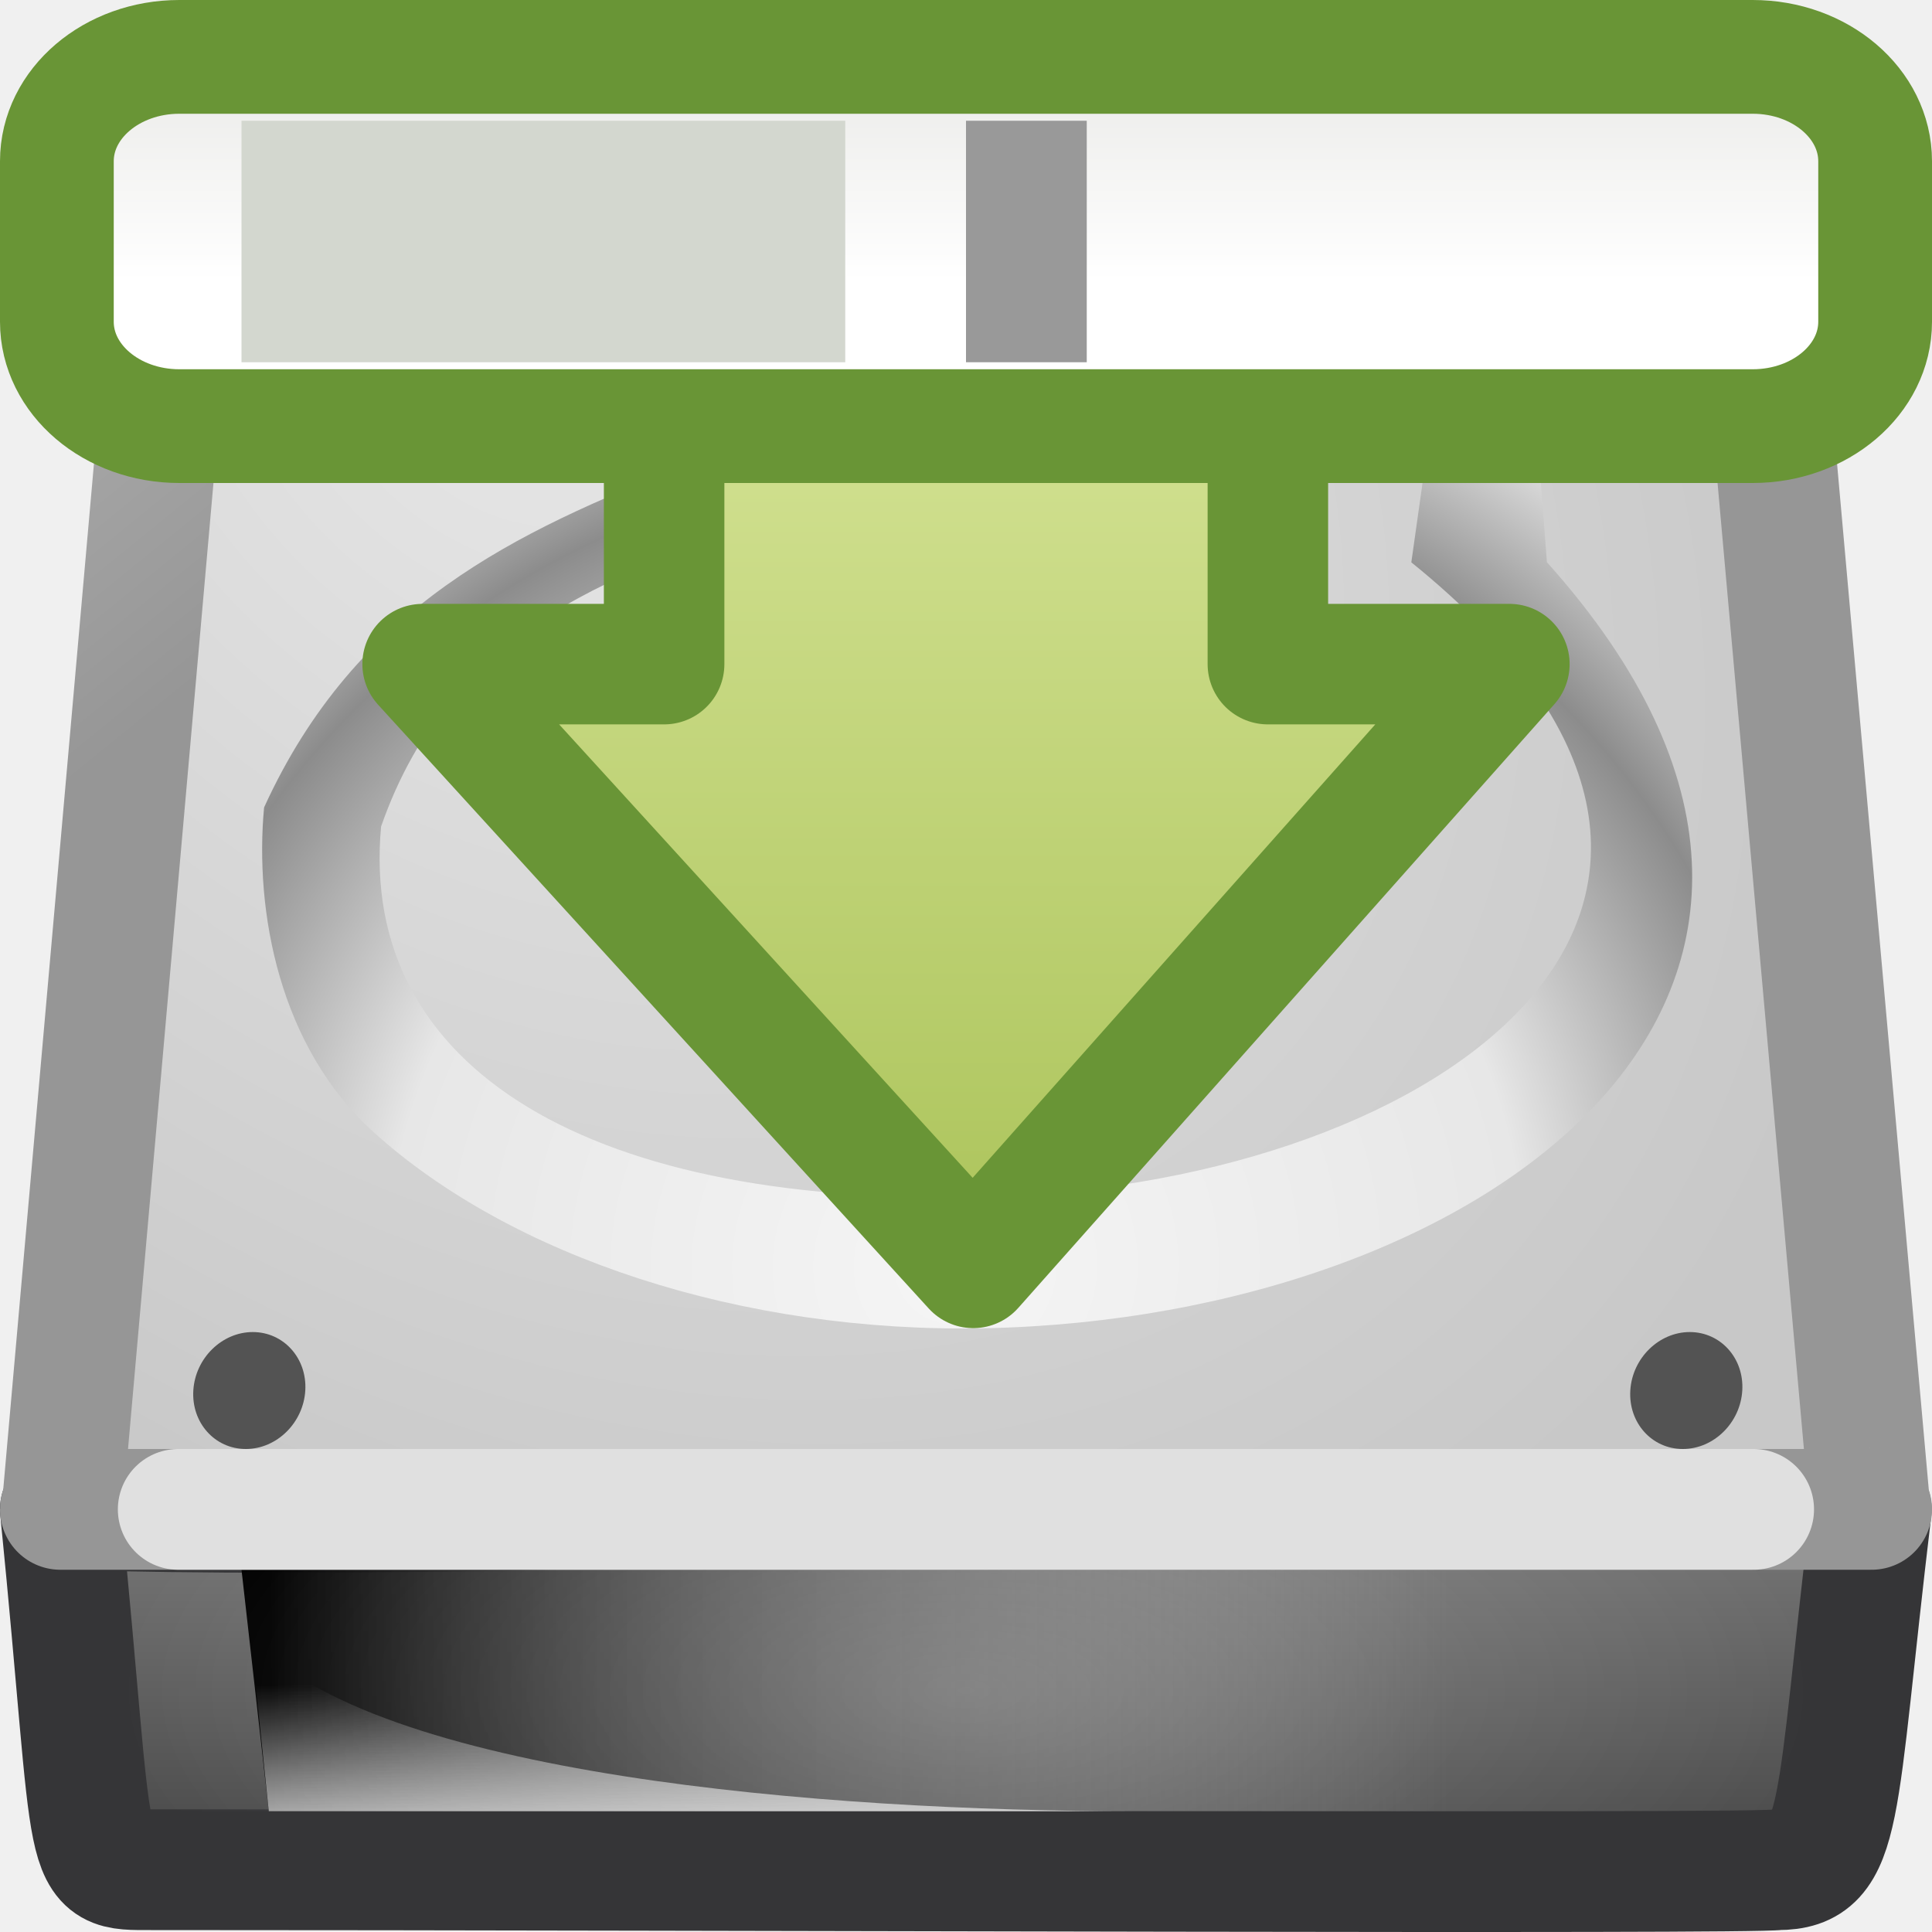
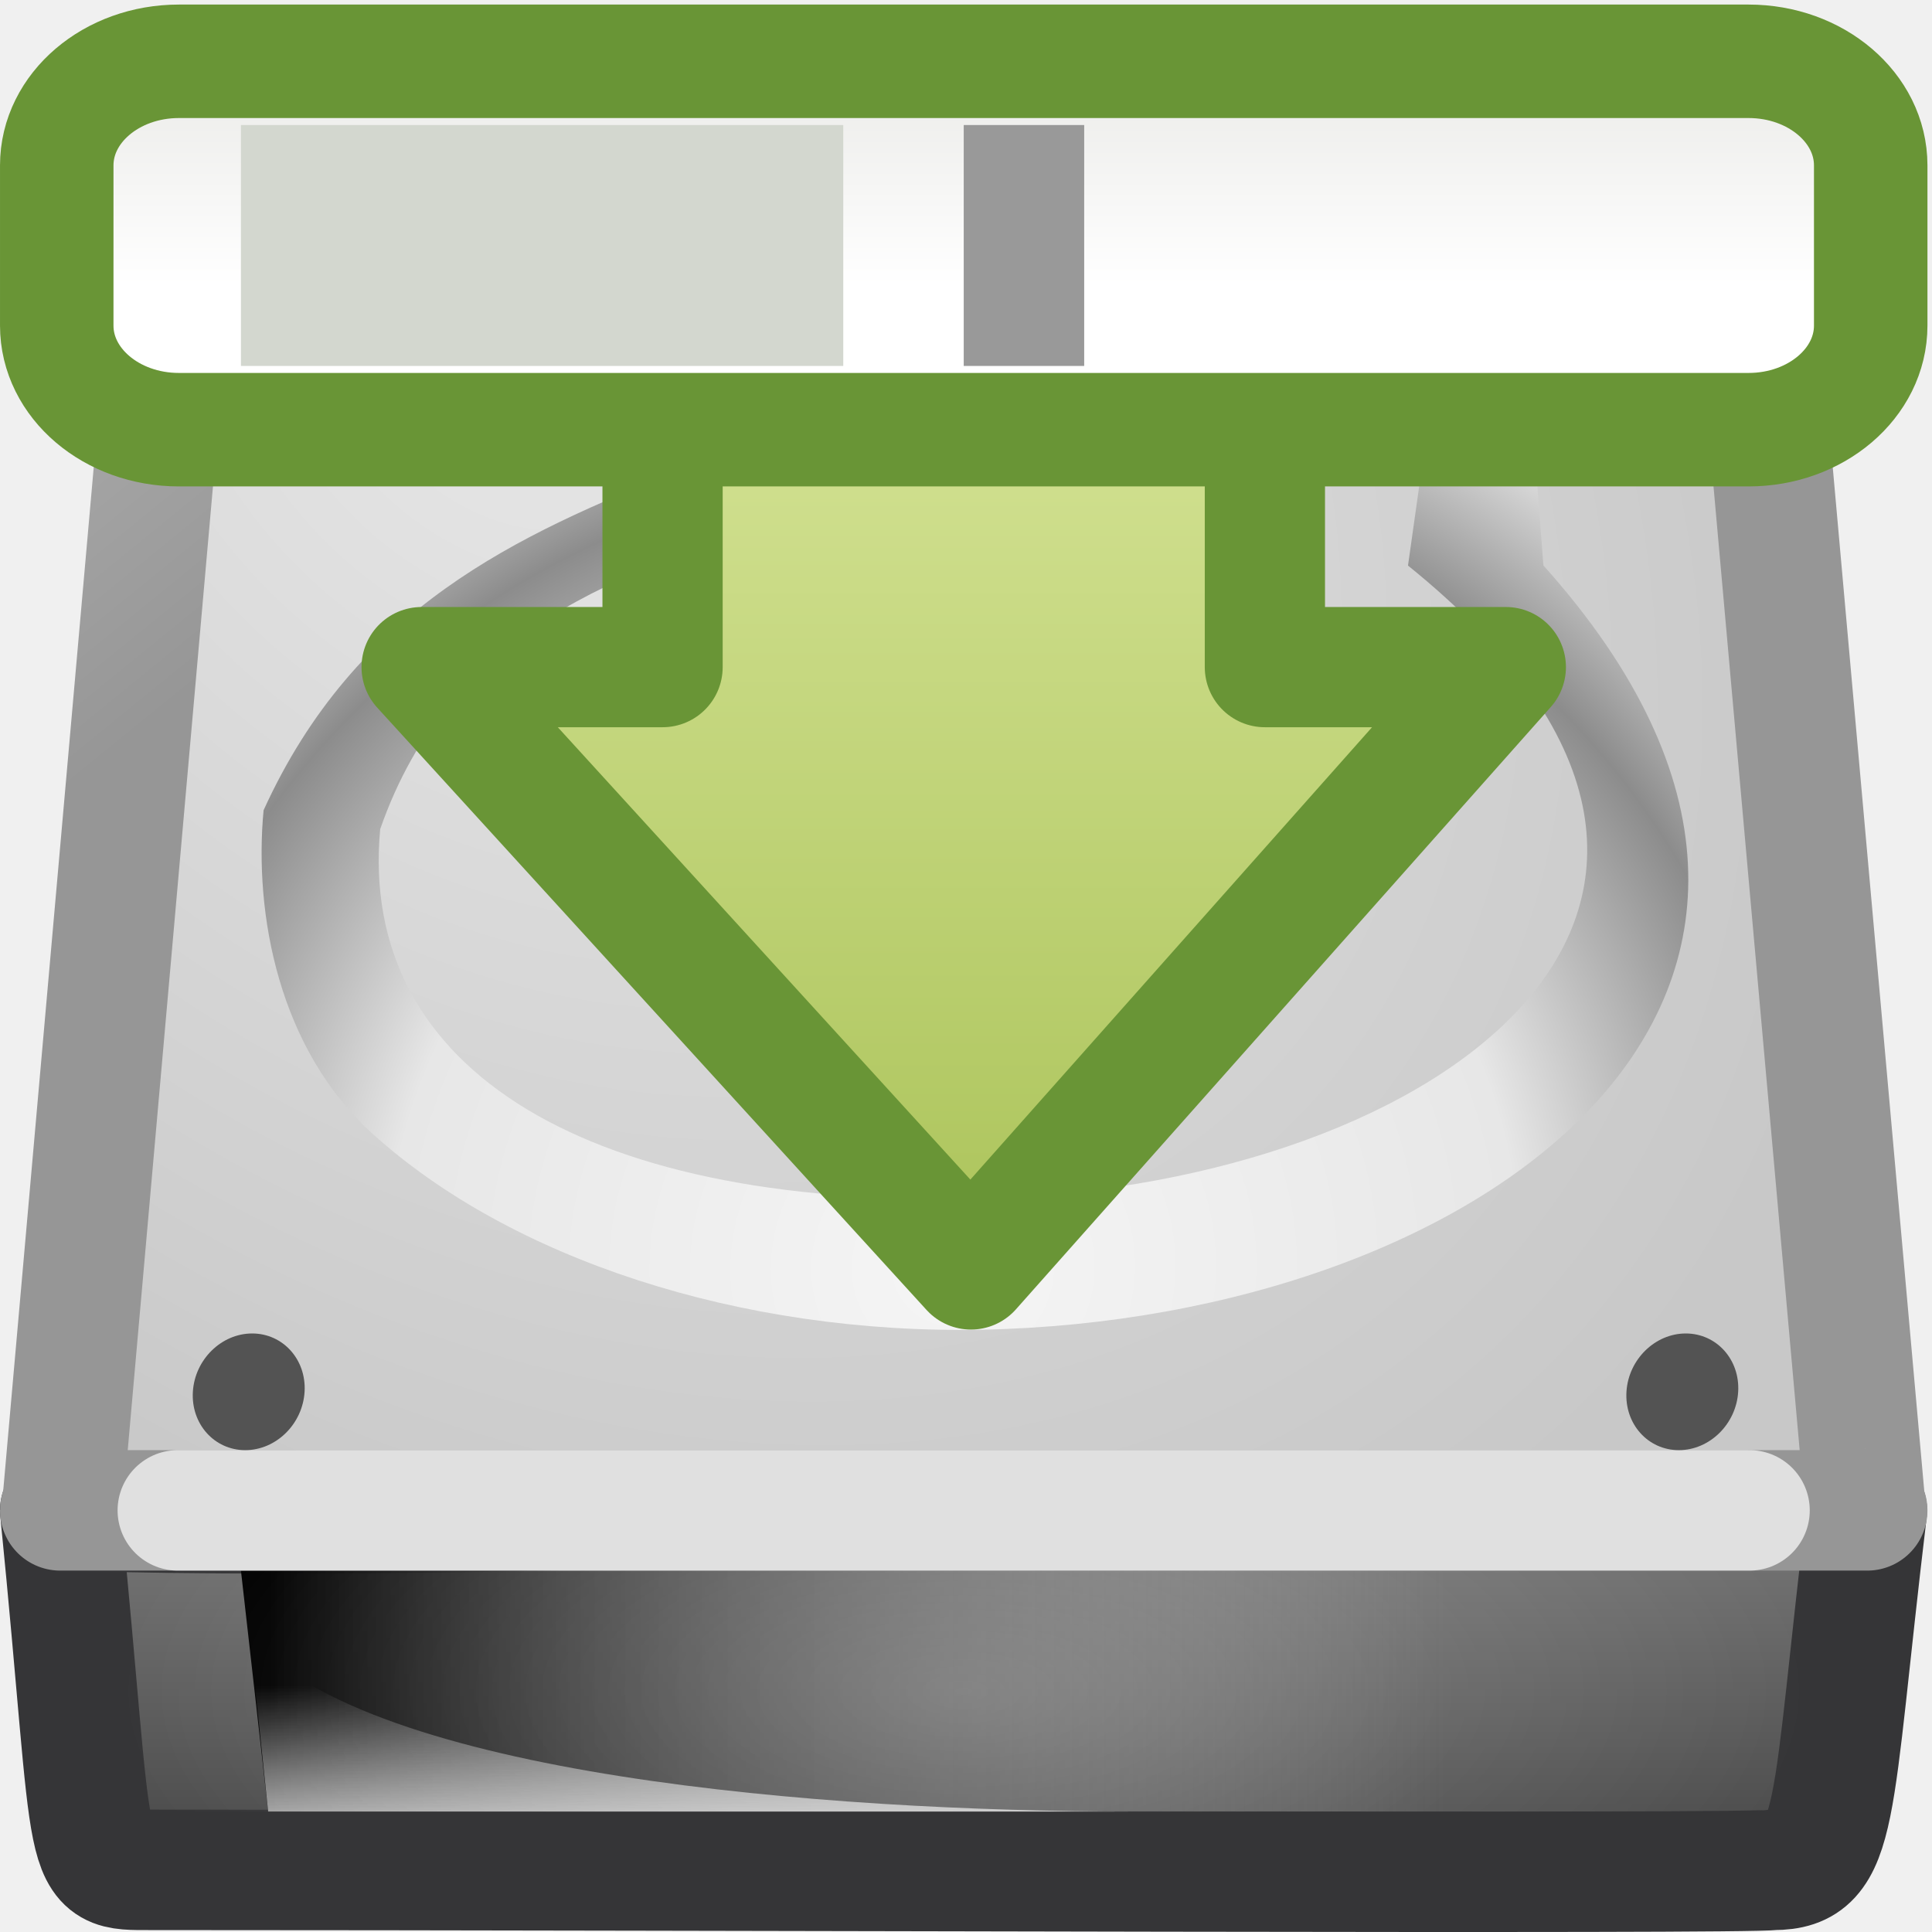
- <svg xmlns="http://www.w3.org/2000/svg" xmlns:xlink="http://www.w3.org/1999/xlink" id="svg2" height="16" width="16" version="1.0">
+ <svg xmlns="http://www.w3.org/2000/svg" xmlns:xlink="http://www.w3.org/1999/xlink" id="svg2" height="128" width="128" version="1.0">
  <defs id="defs4">
-     <linearGradient id="linearGradient2885" y2="6.575" gradientUnits="userSpaceOnUse" x2="21.478" gradientTransform="matrix(.37644 0 0 .30577 -1.2228 .31826)" y1="1.685" x1="21.478">
+     <linearGradient id="linearGradient2885" y2="6.575" gradientUnits="userSpaceOnUse" x2="21.478" gradientTransform="matrix(0.37644,0,0,0.30577,-1.2228,112.3183)" y1="1.685" x1="21.478">
      <stop id="stop6453" style="stop-color:#eeeeec" offset="0" />
      <stop id="stop6455" style="stop-color:#fff" offset="1" />
    </linearGradient>
    <linearGradient id="linearGradient4035-5">
      <stop id="stop4037-8" style="stop-color:#f5f5f5" offset="0" />
      <stop id="stop4039-7" style="stop-color:#e7e7e7" offset=".47" />
      <stop id="stop4041-0" style="stop-color:#8c8c8c" offset=".693" />
      <stop id="stop4043-4" style="stop-color:#ddd" offset=".835" />
      <stop id="stop4045-8" style="stop-color:#a8a8a8" offset="1" />
    </linearGradient>
-     <radialGradient id="radialGradient8198" gradientUnits="userSpaceOnUse" cy="143.83" cx="127.32" gradientTransform="matrix(.041797 -.013884 .0033869 .037975 -.54191 -.79595)" r="78.728">
+     <radialGradient id="radialGradient8198" gradientUnits="userSpaceOnUse" cy="143.83" cx="127.32" gradientTransform="matrix(0.041797,-0.013884,0.0033869,0.037975,-0.54191,-0.79595)" r="78.728">
      <stop id="stop8107" style="stop-color:#f5f5f5" offset="0" />
      <stop id="stop8109" style="stop-color:#e7e7e7" offset=".25" />
      <stop id="stop8111" style="stop-color:#8c8c8c" offset=".693" />
      <stop id="stop8113" style="stop-color:#ddd" offset=".835" />
      <stop id="stop8115" style="stop-color:#a8a8a8" offset="1" />
    </radialGradient>
-     <radialGradient id="radialGradient8201" gradientUnits="userSpaceOnUse" cy="42" cx="24" gradientTransform="matrix(.33333 0 0 .14286 6.5e-7 8)" r="21">
+     <radialGradient id="radialGradient8201" gradientUnits="userSpaceOnUse" cy="42" cx="24" gradientTransform="matrix(0.33333,0,0,0.14286,6.5e-7,8)" r="21">
      <stop id="stop6312-6-2" style="stop-color:#fff" offset="0" />
      <stop id="stop6314-6-0" style="stop-color:#fff;stop-opacity:0" offset="1" />
    </radialGradient>
-     <radialGradient id="radialGradient8208" xlink:href="#linearGradient4035-5" gradientUnits="userSpaceOnUse" cy="191.85" cx="142.62" gradientTransform="matrix(.061651 0 0 -.065372 -1.0371 17.524)" r="78.728" />
-     <radialGradient id="radialGradient8211" xlink:href="#linearGradient4035-5" gradientUnits="userSpaceOnUse" cy="206.43" cx="141.75" gradientTransform="matrix(.12709 -.0021289 .00094059 .12249 -10.298 -14.5)" r="78.728" />
-     <radialGradient id="radialGradient8215" gradientUnits="userSpaceOnUse" cy="2.312" cx="4.199" gradientTransform="matrix(1.1767 1.0377 -.76928 .87233 1.0364 -3.2772)" r="8">
+     <radialGradient id="radialGradient8208" xlink:href="#linearGradient4035-5" gradientUnits="userSpaceOnUse" cy="191.85" cx="142.62" gradientTransform="matrix(0.061651,0,0,-0.065372,-1.0371,17.524)" r="78.728" />
+     <radialGradient id="radialGradient8211" xlink:href="#linearGradient4035-5" gradientUnits="userSpaceOnUse" cy="206.43" cx="141.75" gradientTransform="matrix(0.12709,-0.0021289,9.4059e-4,0.12249,-10.298,-14.5)" r="78.728" />
+     <radialGradient id="radialGradient8215" gradientUnits="userSpaceOnUse" cy="2.312" cx="4.199" gradientTransform="matrix(1.1767,1.0377,-0.76928,0.87233,1.0364,-3.2772)" r="8">
      <stop id="stop7064-4-6" style="stop-color:#e6e6e6" offset="0" />
      <stop id="stop7060-2-1" style="stop-color:#c8c8c8" offset="1" />
    </radialGradient>
-     <linearGradient id="linearGradient8217" y2="6.865" gradientUnits="userSpaceOnUse" x2="2.225" gradientTransform="matrix(.64516 0 0 .97976 .25806 -6.7257)" y1="11.321" x1="4.61">
+     <linearGradient id="linearGradient8217" y2="6.865" gradientUnits="userSpaceOnUse" x2="2.225" gradientTransform="matrix(0.64516,0,0,0.97976,0.25806,-6.7257)" y1="11.321" x1="4.61">
      <stop id="stop3486-2-4" style="stop-color:#969696" offset="0" />
      <stop id="stop3488-0-2" style="stop-color:#b4b4b4" offset="1" />
    </linearGradient>
-     <linearGradient id="linearGradient8220" y2="33.759" gradientUnits="userSpaceOnUse" x2="12.222" gradientTransform="matrix(.55458 0 0 .35955 -2.1323 1.7913)" y1="37.206" x1="12.277">
+     <linearGradient id="linearGradient8220" y2="33.759" gradientUnits="userSpaceOnUse" x2="12.222" gradientTransform="matrix(0.55458,0,0,0.35955,-2.1323,1.7913)" y1="37.206" x1="12.277">
      <stop id="stop4238-4-4" style="stop-color:#eee" offset="0" />
      <stop id="stop4240-3-9" style="stop-color:#eee;stop-opacity:0" offset="1" />
    </linearGradient>
-     <linearGradient id="linearGradient8223" y2="35.281" gradientUnits="userSpaceOnUse" x2="24.688" gradientTransform="matrix(.55458 0 0 .35955 -1.6911 1.3146)" y1="35.281" x1="7.062">
+     <linearGradient id="linearGradient8223" y2="35.281" gradientUnits="userSpaceOnUse" x2="24.688" gradientTransform="matrix(0.55458,0,0,0.35955,-1.6911,1.3146)" y1="35.281" x1="7.062">
      <stop id="stop6311-0" offset="0" />
      <stop id="stop6313-7" style="stop-color:#bbb;stop-opacity:0" offset="1" />
    </linearGradient>
-     <linearGradient id="linearGradient8226" y2="104.28" gradientUnits="userSpaceOnUse" x2="53.991" gradientTransform="matrix(.12421 0 0 .1864 .23313 -3.9907)" y1="87.896" x1="53.991">
+     <linearGradient id="linearGradient8226" y2="104.28" gradientUnits="userSpaceOnUse" x2="53.991" gradientTransform="matrix(0.12421,0,0,0.1864,0.23313,-3.9907)" y1="87.896" x1="53.991">
      <stop id="stop2223-6-4" style="stop-color:#7a7a7a" offset="0" />
      <stop id="stop2219-1-2" style="stop-color:#474747" offset="1" />
    </linearGradient>
-     <linearGradient id="linearGradient3374" y2="20.71" gradientUnits="userSpaceOnUse" x2=".816" gradientTransform="matrix(0 -.31945 -.31335 0 15.561 13.086)" y1="20.71" x1="28.315">
+     <linearGradient id="linearGradient3374" y2="20.71" gradientUnits="userSpaceOnUse" x2="0.816" gradientTransform="matrix(0,-0.31945,-0.31335,0,15.561,13.086)" y1="20.71" x1="28.315">
      <stop id="stop3656" style="stop-color:#cede8c" offset="0" />
      <stop id="stop4172-4" style="stop-color:#9fba48" offset="1" />
    </linearGradient>
  </defs>
-   <g id="g3219">
-     <g id="g3119">
-       <path id="rect2992-5" style="stroke-linejoin:round;stroke:#353537;fill:url(#linearGradient8226)" d="m15.497 12.5c-0.304 2.535-0.226 2.984-0.777 2.984-0.216 0.036-8.698 0-13.47 0-0.598 0-0.447 0.049-0.75-2.984 4.814 0.14 10.032-0.371 14.997 0z" />
-       <path id="rect9146-5" style="fill-rule:evenodd;fill:url(#linearGradient8223)" d="m2 13h10v2h-9.774l-0.226-2z" />
-       <path id="path9148-2" style="opacity:.811;fill:url(#linearGradient8220);fill-rule:evenodd" d="m2.226 15l-0.15-1.442c1.018 1.143 4.751 1.442 7.325 1.442h-7.175z" />
-       <path id="rect2990-9" style="stroke-linejoin:round;stroke:url(#linearGradient8217);stroke-linecap:round;fill:url(#radialGradient8215)" d="m1.49 1.466-0.975 11.023c-0.01 0-0.015 0.003-0.015 0.011h15c0-0.008-0.005-0.011-0.015-0.011l-1.005-11.241s-0.188-0.743-0.91-0.743c-0.688 0-10.535-0.004-11.26-0.004-0.759 0-0.821 0.966-0.821 0.966z" />
-       <path id="path2215-0" style="opacity:.7;stroke-linejoin:round;stroke:#fff;stroke-linecap:round;fill:none" d="m1.476 12.5h13.047" />
-       <path id="path8117" style="fill:url(#radialGradient8211)" d="m9.875 1.031c-0.333 0-0.585 0.162-0.594 0.406-1.735 2.817-5.565 1.893-7.094 5.25-0.08 0.863 0.126 1.983 0.906 2.688 1.142 1.032 3.044 1.666 5.062 1.625 4.166-0.085 7.835-2.8 4.656-6.344-0.017-0.245-0.25-3.219-0.25-3.219-0.017-0.241-0.294-0.406-0.624-0.406h-2.062zm-0.031 0.438h2.062c0.12 0 0.214 0.027 0.219 0.094l-0.437 3.094c3.473 2.805 0.258 5.123-3.438 5.25-3.358 0.115-5.28-1.058-5.094-3.062 1.178-3.377 5.707-1.762 6.469-5.281-0.019-0.063 0.102-0.094 0.219-0.094z" />
-       <path id="path9400" style="fill:url(#radialGradient8208)" d="m8 9c-0.666 0.004-1.382-0.235-1.782-0.795-0.33-0.467-0.277-1.162 0.131-1.567 0.483-0.518 1.237-0.688 1.923-0.625 0.607 0.056 1.238 0.331 1.563 0.87 0.252 0.434 0.212 1.021-0.119 1.404-0.407 0.508-1.087 0.713-1.717 0.713zm0.034-2.059c-0.466 0.011-0.965-0.003-1.38 0.241-0.274 0.191-0.298 0.602-0.113 0.864 0.252 0.392 0.726 0.564 1.169 0.624 0.571 0.072 1.198-0.057 1.626-0.458 0.241-0.24 0.352-0.673 0.111-0.951-0.238-0.25-0.608-0.274-0.932-0.304-0.16-0.011-0.32-0.012-0.481-0.014z" />
-       <g id="g9436" transform="matrix(-.046858 0 0 .077502 4.3055 -2.9911)">
-         <path id="path9438" style="fill:#535353" d="m37.925 187.15c0.314 3.459 5.024 6.279 10.514 6.279 5.488 0 9.643-2.821 9.276-6.279-0.364-3.44-5.071-6.218-10.507-6.218-5.438 0.002-9.593 2.778-9.284 6.218z" />
+   <g id="g889" transform="matrix(7.981123,0,0,7.981123,4.5097442e-4,-893.5836)">
+     <g transform="translate(0,112)" id="g3219">
+       <g id="g3119">
+         <path d="m 15.497,12.5 c -0.304,2.535 -0.226,2.984 -0.777,2.984 -0.216,0.036 -8.698,0 -13.47,0 -0.598,0 -0.447,0.049 -0.75,-2.984 4.814,0.14 10.032,-0.371 14.997,0 z" style="fill:url(#linearGradient8226);stroke:#353537;stroke-linejoin:round" id="rect2992-5" />
+         <path d="m 2,13 h 10 v 2 H 2.226 Z" style="fill:url(#linearGradient8223);fill-rule:evenodd" id="rect9146-5" />
+         <path d="M 2.226,15 2.075,13.558 C 3.093,14.701 6.827,15 9.4,15 h -7.175 z" style="opacity:0.811;fill:url(#linearGradient8220);fill-rule:evenodd" id="path9148-2" />
+         <path d="M 1.49,1.466 0.515,12.489 C 0.505,12.489 0.5,12.492 0.5,12.5 h 15 c 0,-0.008 -0.005,-0.011 -0.015,-0.011 l -1.005,-11.241 c 0,0 -0.188,-0.743 -0.91,-0.743 -0.688,0 -10.535,-0.004 -11.26,-0.004 -0.759,0 -0.821,0.966 -0.821,0.966 z" style="fill:url(#radialGradient8215);stroke:url(#linearGradient8217);stroke-linecap:round;stroke-linejoin:round" id="rect2990-9" />
+         <path d="m 1.476,12.5 h 13.047" style="opacity:0.7;fill:none;stroke:#ffffff;stroke-linecap:round;stroke-linejoin:round" id="path2215-0" />
+         <path d="M 9.875,1.031 C 9.543,1.031 9.29,1.193 9.281,1.438 7.546,4.255 3.716,3.331 2.188,6.688 2.107,7.55 2.313,8.67 3.094,9.375 4.236,10.407 6.138,11.041 8.156,11 12.322,10.915 15.991,8.2 12.812,4.656 12.795,4.411 12.562,1.438 12.562,1.438 12.545,1.197 12.268,1.031 11.938,1.031 H 9.876 Z M 9.844,1.469 h 2.062 c 0.12,0 0.214,0.027 0.219,0.094 l -0.437,3.094 c 3.473,2.805 0.258,5.123 -3.438,5.25 -3.358,0.115 -5.28,-1.058 -5.094,-3.062 1.178,-3.377 5.707,-1.762 6.469,-5.281 -0.019,-0.063 0.102,-0.094 0.219,-0.094 z" style="fill:url(#radialGradient8211)" id="path8117" />
+         <path d="M 8,9 C 7.334,9.004 6.618,8.765 6.218,8.204 5.888,7.738 5.941,7.042 6.349,6.638 6.833,6.12 7.587,5.95 8.272,6.013 8.879,6.069 9.51,6.344 9.835,6.883 10.087,7.317 10.047,7.904 9.716,8.287 9.31,8.795 8.63,9 8,9 Z M 8.033,6.94 c -0.466,0.011 -0.965,-0.003 -1.38,0.241 -0.274,0.191 -0.298,0.602 -0.113,0.864 0.252,0.392 0.726,0.564 1.169,0.624 0.571,0.072 1.198,-0.057 1.626,-0.458 0.241,-0.24 0.352,-0.673 0.111,-0.951 -0.238,-0.25 -0.608,-0.274 -0.932,-0.304 -0.16,-0.011 -0.32,-0.012 -0.481,-0.014 z" style="fill:url(#radialGradient8208)" id="path9400" />
+         <g transform="matrix(-0.046858,0,0,0.077502,4.3055,-2.9911)" id="g9436">
+           <path d="m 37.925,187.15 c 0.314,3.459 5.024,6.279 10.514,6.279 5.488,0 9.643,-2.821 9.276,-6.279 -0.364,-3.44 -5.071,-6.218 -10.507,-6.218 -5.438,0.002 -9.593,2.778 -9.284,6.218 z" style="fill:#535353" id="path9438" />
+         </g>
+         <g transform="matrix(-0.046858,0,0,0.077502,16.206,-2.9911)" id="g9496">
+           <path d="m 37.925,187.15 c 0.314,3.459 5.024,6.279 10.514,6.279 5.488,0 9.643,-2.821 9.276,-6.279 -0.364,-3.44 -5.071,-6.218 -10.507,-6.218 -5.438,0.002 -9.593,2.778 -9.284,6.218 z" style="fill:#535353" id="path9498" />
+         </g>
+         <rect x="1" y="13" width="14" height="2" style="opacity:0.2;fill:url(#radialGradient8201)" id="rect6300-3-2" />
+         <path d="M 3.549,1.279 C 3.582,1.464 3.503,1.668 3.477,1.858 3.364,2.438 3.248,3.017 3.139,3.598 3.037,3.977 3.403,3.823 3.449,3.861 3.929,3.678 4.404,3.478 4.881,3.286 5.38,3.082 5.881,2.885 6.377,2.677 6.69,2.491 6.782,2.324 6.864,2.043 6.909,1.799 6.914,1.526 6.792,1.303 6.714,1.149 6.543,1.084 6.38,1.107 H 3.777 Z m 0.589,0.444 c 0.592,0 1.184,-1e-7 1.776,-1e-7 0.187,0.071 0.055,0.219 -0.083,0.233 -0.601,0.244 -1.203,0.488 -1.804,0.732 -0.145,0.054 -0.155,-0.167 -0.111,-0.261 0.037,-0.208 0.074,-0.415 0.111,-0.623 0.041,-0.021 0.066,-0.065 0.111,-0.08 z" style="fill:url(#radialGradient8198)" id="path8125" />
      </g>
-       <g id="g9496" transform="matrix(-.046858 0 0 .077502 16.206 -2.9911)">
-         <path id="path9498" style="fill:#535353" d="m37.925 187.15c0.314 3.459 5.024 6.279 10.514 6.279 5.488 0 9.643-2.821 9.276-6.279-0.364-3.44-5.071-6.218-10.507-6.218-5.438 0.002-9.593 2.778-9.284 6.218z" />
-       </g>
-       <rect id="rect6300-3-2" style="opacity:.2;fill:url(#radialGradient8201)" height="2" width="14" y="13" x="1" />
-       <path id="path8125" style="fill:url(#radialGradient8198)" d="m3.549 1.279c0.033 0.184-0.046 0.389-0.072 0.578-0.112 0.58-0.229 1.16-0.338 1.74-0.102 0.378 0.265 0.224 0.31 0.263 0.48-0.183 0.955-0.384 1.433-0.575 0.498-0.204 1-0.401 1.496-0.609 0.313-0.186 0.405-0.353 0.486-0.634 0.045-0.244 0.05-0.517-0.072-0.74-0.078-0.154-0.248-0.219-0.412-0.196h-2.603l-0.228 0.172zm0.589 0.444c0.592 0 1.184-1e-7 1.776-1e-7 0.187 0.071 0.055 0.219-0.083 0.233-0.601 0.244-1.203 0.488-1.804 0.732-0.145 0.054-0.155-0.167-0.111-0.261 0.037-0.208 0.074-0.415 0.111-0.623 0.041-0.021 0.066-0.065 0.111-0.08z" />
+       <path d="M 12.5,5.5 8.06,10.5 3.5,5.5 h 2 v -5 h 5 v 5 z" style="fill:url(#linearGradient3374);stroke:#699536;stroke-width:0.998;stroke-linecap:round;stroke-linejoin:round" id="path3288" />
    </g>
-     <path id="path3288" style="stroke-linejoin:round;stroke:#699536;stroke-linecap:round;stroke-width:.998;fill:url(#linearGradient3374)" d="m12.5 5.5-4.44 5-4.56-5h2v-5h5v5h2z" />
+     <rect x="0.471" y="112.471" width="15.058" height="3.058" ry="0.864" rx="1.014" style="fill:url(#linearGradient2885);stroke:#699536;stroke-width:0.942" id="rect5480" />
+     <rect x="2" y="113" width="5" height="2" style="fill:#d3d7cf" id="rect6467" />
+     <rect x="8" y="113" width="1" height="2" style="fill:#999999" id="rect6469" />
  </g>
-   <rect id="rect5480" style="stroke:#699536;stroke-width:.942;fill:url(#linearGradient2885)" rx="1.014" ry=".864" height="3.058" width="15.058" y=".471" x=".471" />
-   <rect id="rect6467" style="fill:#d3d7cf" height="2" width="5" y="1" x="2" />
-   <rect id="rect6469" style="fill:#999" height="2" width="1" y="1" x="8" />
</svg>
